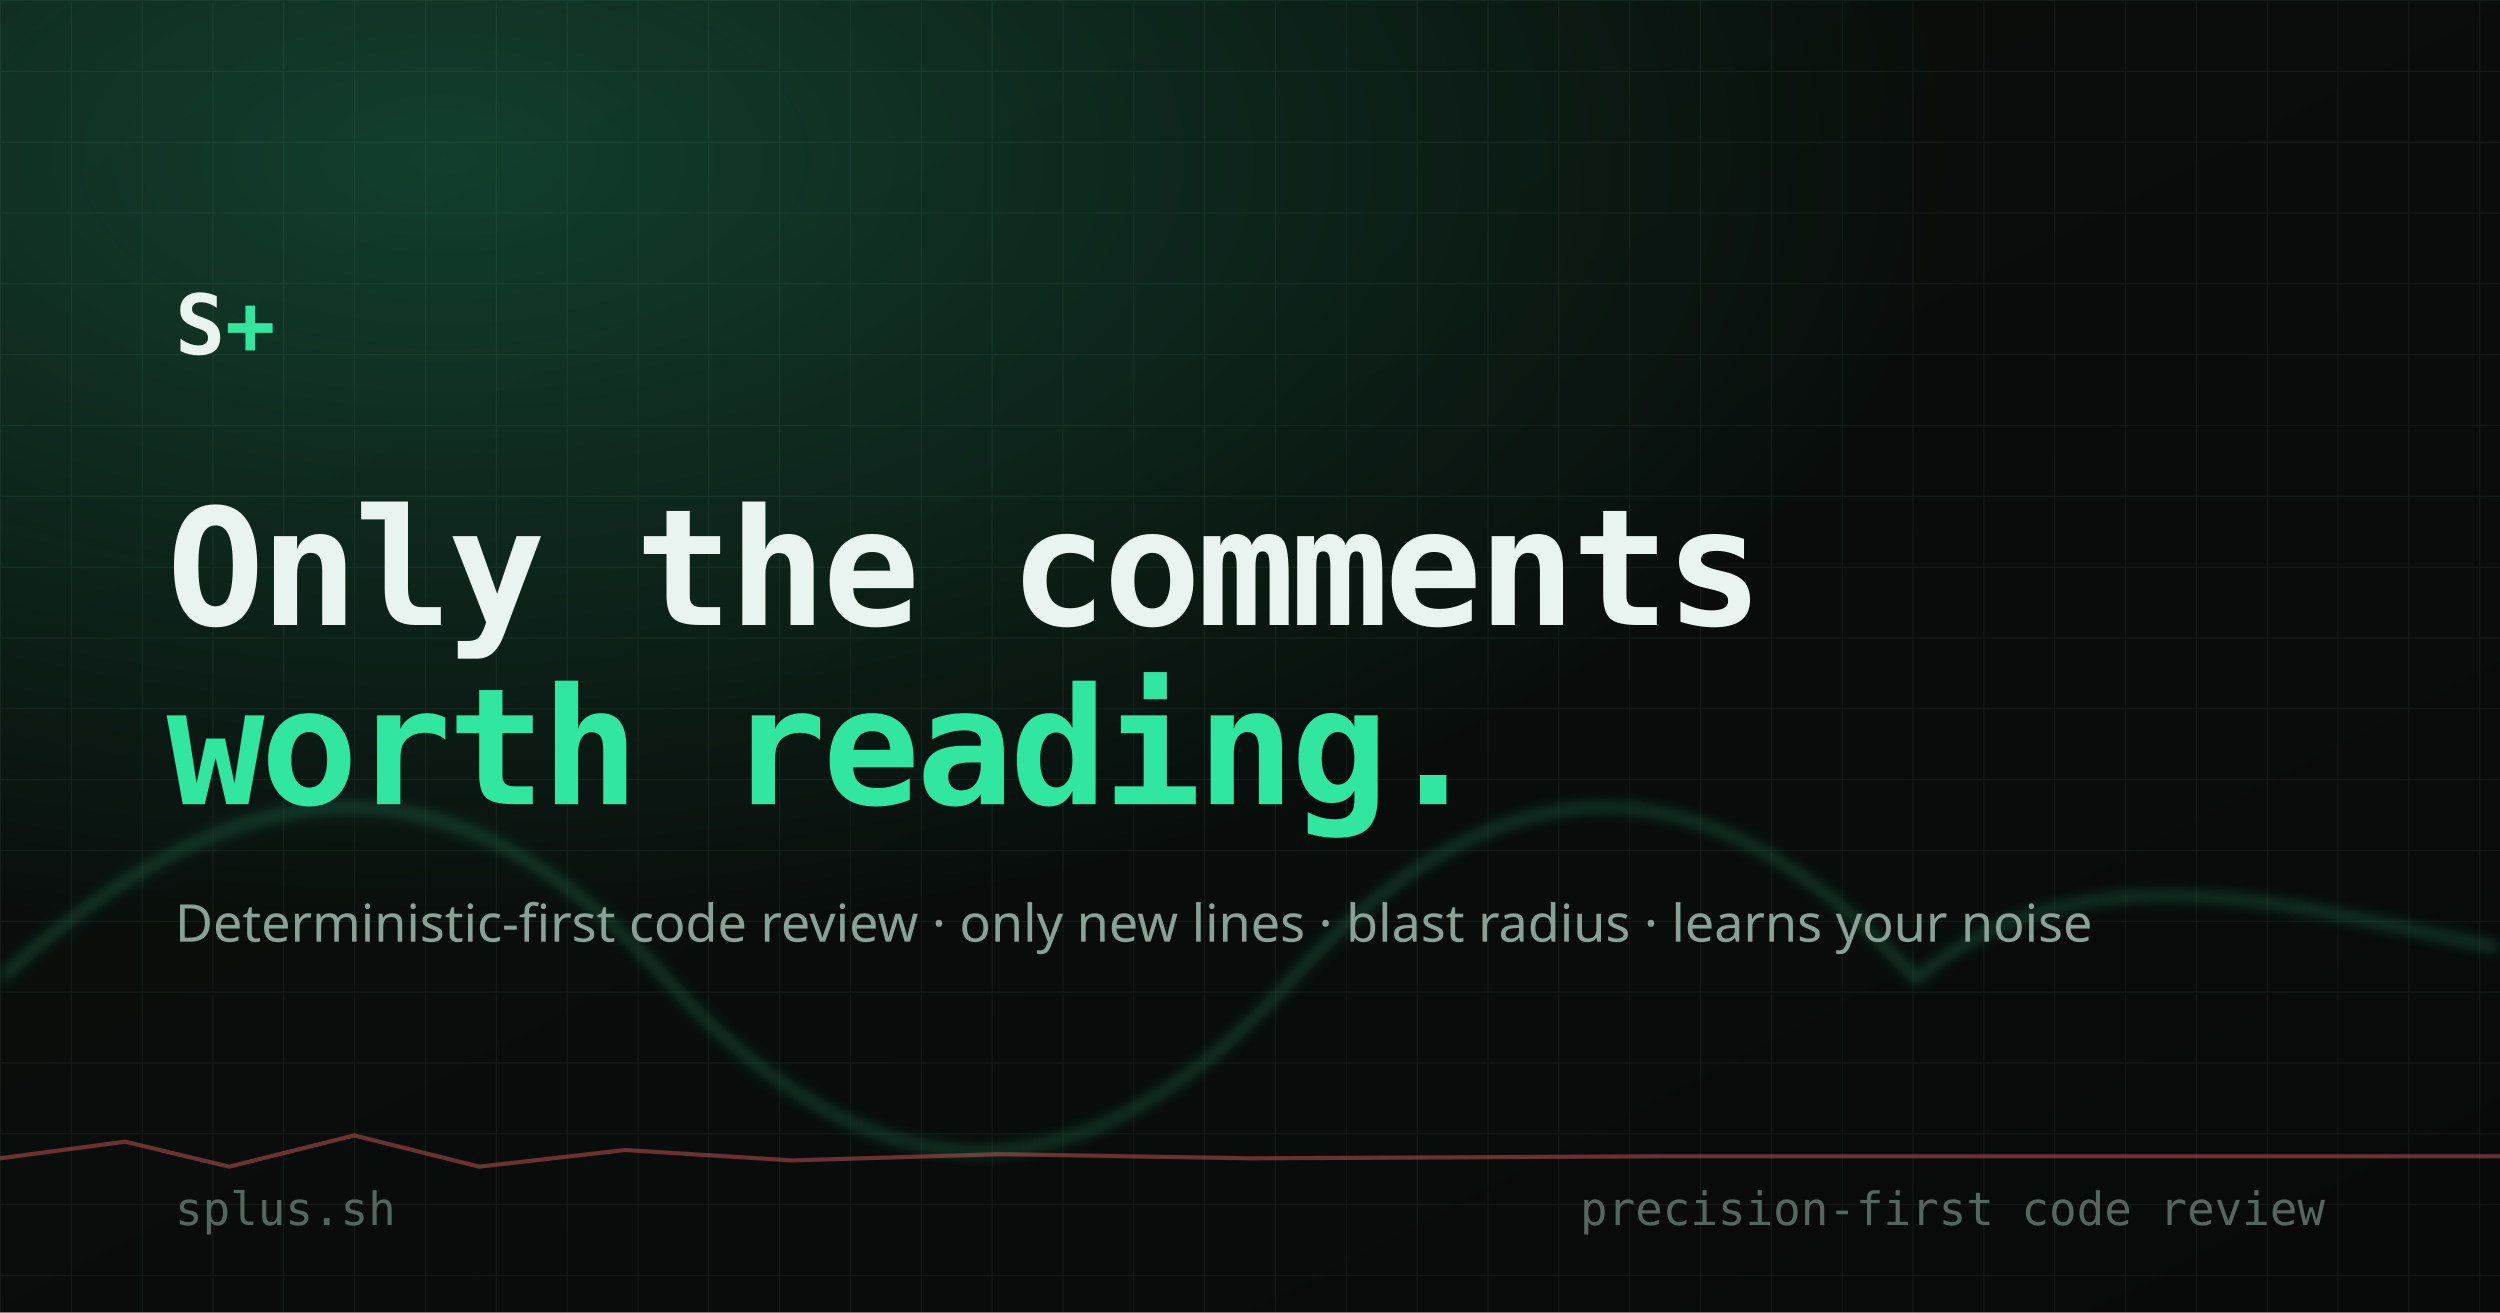
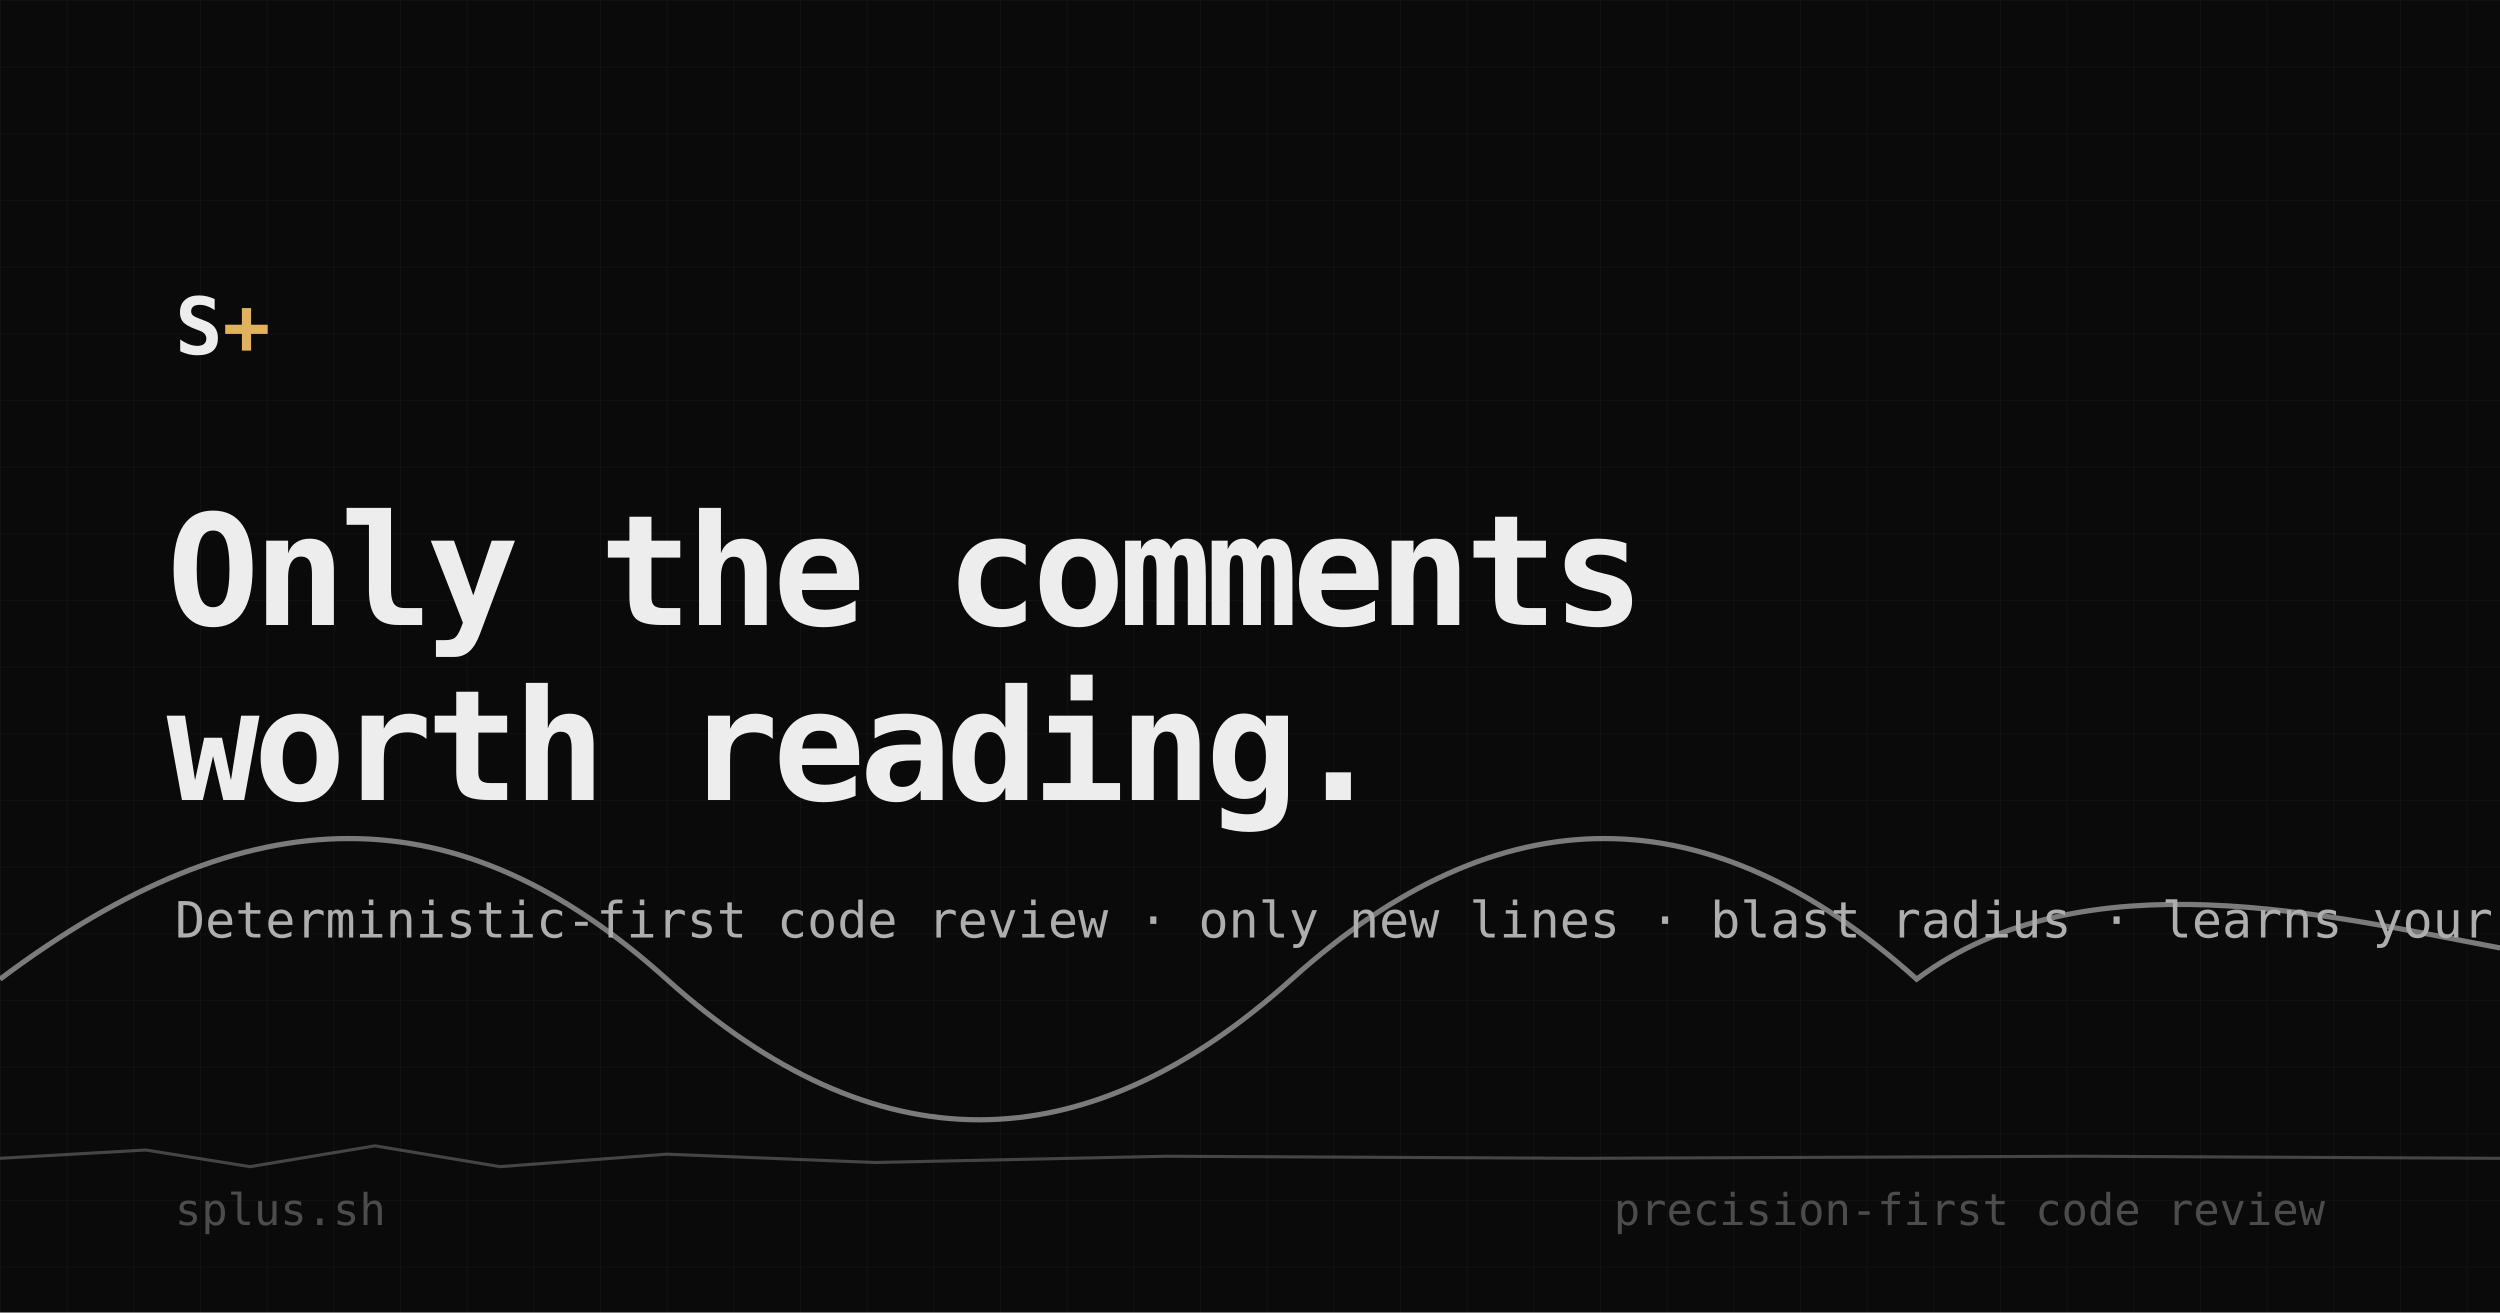
- <svg xmlns="http://www.w3.org/2000/svg" viewBox="0 0 1200 630" font-family="'IBM Plex Mono', monospace">
+ <svg xmlns="http://www.w3.org/2000/svg" viewBox="0 0 1200 630" font-family="'JetBrains Mono', ui-monospace, monospace">
  <defs>
-     <linearGradient id="bg" x1="0" y1="0" x2="1" y2="1">
-       <stop offset="0" stop-color="#0a100d" />
-       <stop offset="1" stop-color="#070a09" />
-     </linearGradient>
-     <radialGradient id="glow" cx="18%" cy="12%" r="60%">
-       <stop offset="0" stop-color="#31e6a0" stop-opacity="0.22" />
-       <stop offset="1" stop-color="#31e6a0" stop-opacity="0" />
-     </radialGradient>
-     <pattern id="grid" width="34" height="34" patternUnits="userSpaceOnUse">
-       <path d="M34 0 H0 V34" fill="none" stroke="#7ca890" stroke-opacity="0.10" stroke-width="1" />
+     <pattern id="grid" width="32" height="32" patternUnits="userSpaceOnUse">
+       <path d="M32 0 H0 V32" fill="none" stroke="#ffffff" stroke-opacity="0.03" stroke-width="1" />
    </pattern>
-     <filter id="ph" x="-20%" y="-20%" width="140%" height="140%">
-       <feGaussianBlur stdDeviation="3" />
-     </filter>
  </defs>
-   <rect width="1200" height="630" fill="url(#bg)" />
+   <rect width="1200" height="630" fill="#0a0a0a" />
  <rect width="1200" height="630" fill="url(#grid)" />
-   <rect width="1200" height="630" fill="url(#glow)" />
-   <path d="M0,470 C120,360 220,360 320,470 C420,580 520,580 620,470 C720,360 820,360 920,470 C1000,400 1120,440 1200,455" fill="none" stroke="#31e6a0" stroke-opacity="0.35" stroke-width="3" filter="url(#ph)" />
-   <path d="M0,556 L60,548 L110,560 L170,545 L230,560 L300,552 L380,557 L480,554 L600,556 L800,555 L1000,555 L1200,555" fill="none" stroke="#ff6a6a" stroke-opacity="0.4" stroke-width="2" />
-   <text x="84" y="170" font-size="40" font-weight="700" fill="#e9f3ef" letter-spacing="2">
-     S<tspan fill="#31e6a0">+</tspan>
+   <path d="M0,470 C120,380 220,380 320,470 C420,560 520,560 620,470 C720,380 820,380 920,470 C1000,410 1120,440 1200,455" fill="none" stroke="#ededed" stroke-opacity="0.5" stroke-width="2.5" />
+   <path d="M0,556 L70,552 L120,560 L180,550 L240,560 L320,554 L420,558 L560,555 L760,556 L1000,555 L1200,556" fill="none" stroke="#5f5f5f" stroke-opacity="0.7" stroke-width="1.5" />
+   <text x="84" y="170" font-size="38" font-weight="700" fill="#ededed" letter-spacing="2">
+     S<tspan fill="#e0b15e">+</tspan>
  </text>
-   <text x="80" y="300" font-size="78" font-weight="600" fill="#e9f3ef" letter-spacing="-2">Only the comments</text>
-   <text x="80" y="386" font-size="78" font-weight="600" fill="#31e6a0" letter-spacing="-2">worth reading.</text>
-   <text x="84" y="452" font-size="25" fill="#8ba096" font-family="'IBM Plex Sans', sans-serif">
+   <text x="80" y="300" font-size="74" font-weight="700" fill="#ededed" letter-spacing="-3">Only the comments</text>
+   <text x="80" y="384" font-size="74" font-weight="700" fill="#ededed" letter-spacing="-3">worth reading.</text>
+   <text x="84" y="450" font-size="24" fill="#aeaeae">
    Deterministic-first code review · only new lines · blast radius · learns your noise
  </text>
-   <text x="84" y="588" font-size="22" fill="#56655d">splus.sh</text>
-   <text x="1116" y="588" font-size="22" fill="#56655d" text-anchor="end">precision-first code review</text>
+   <text x="84" y="588" font-size="21" fill="#4c4c4c">splus.sh</text>
+   <text x="1116" y="588" font-size="21" fill="#4c4c4c" text-anchor="end">precision-first code review</text>
</svg>
